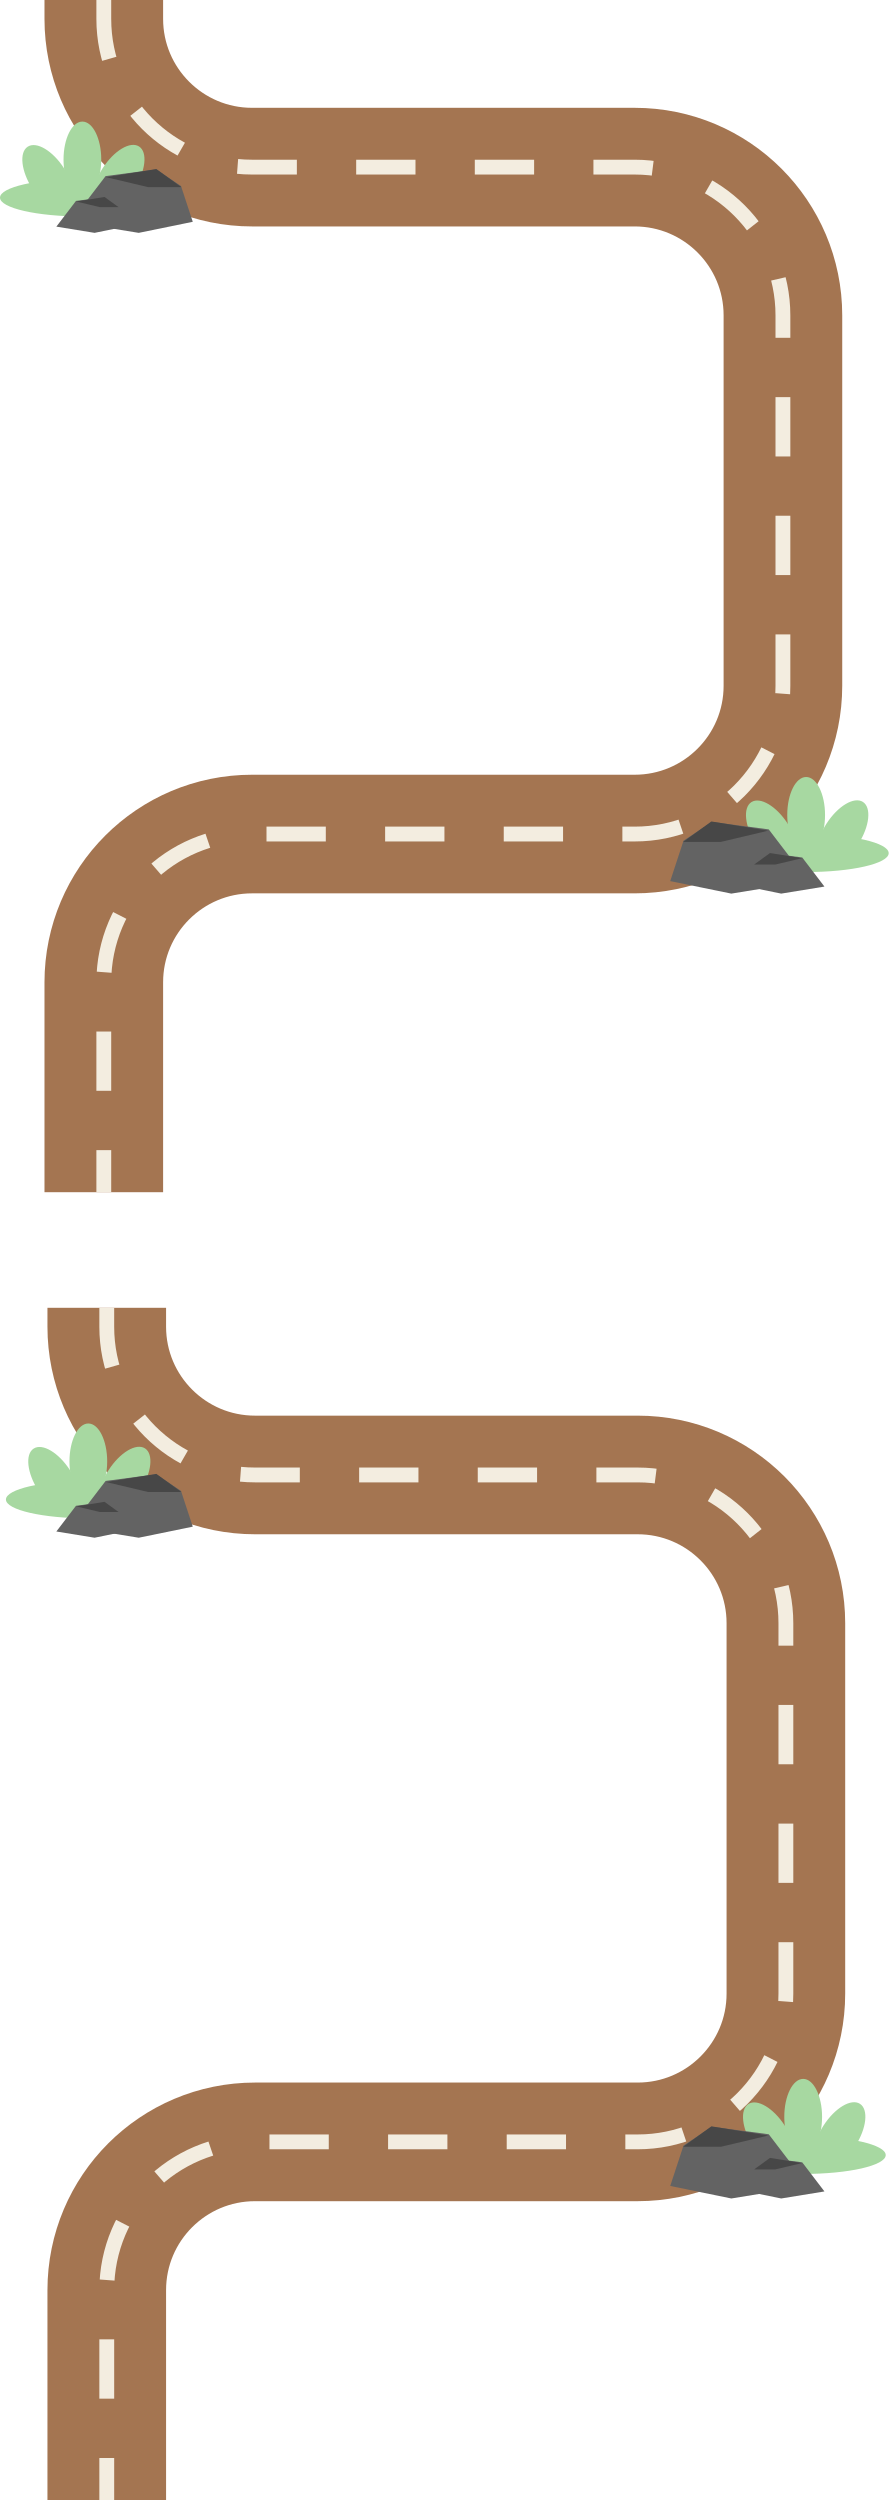
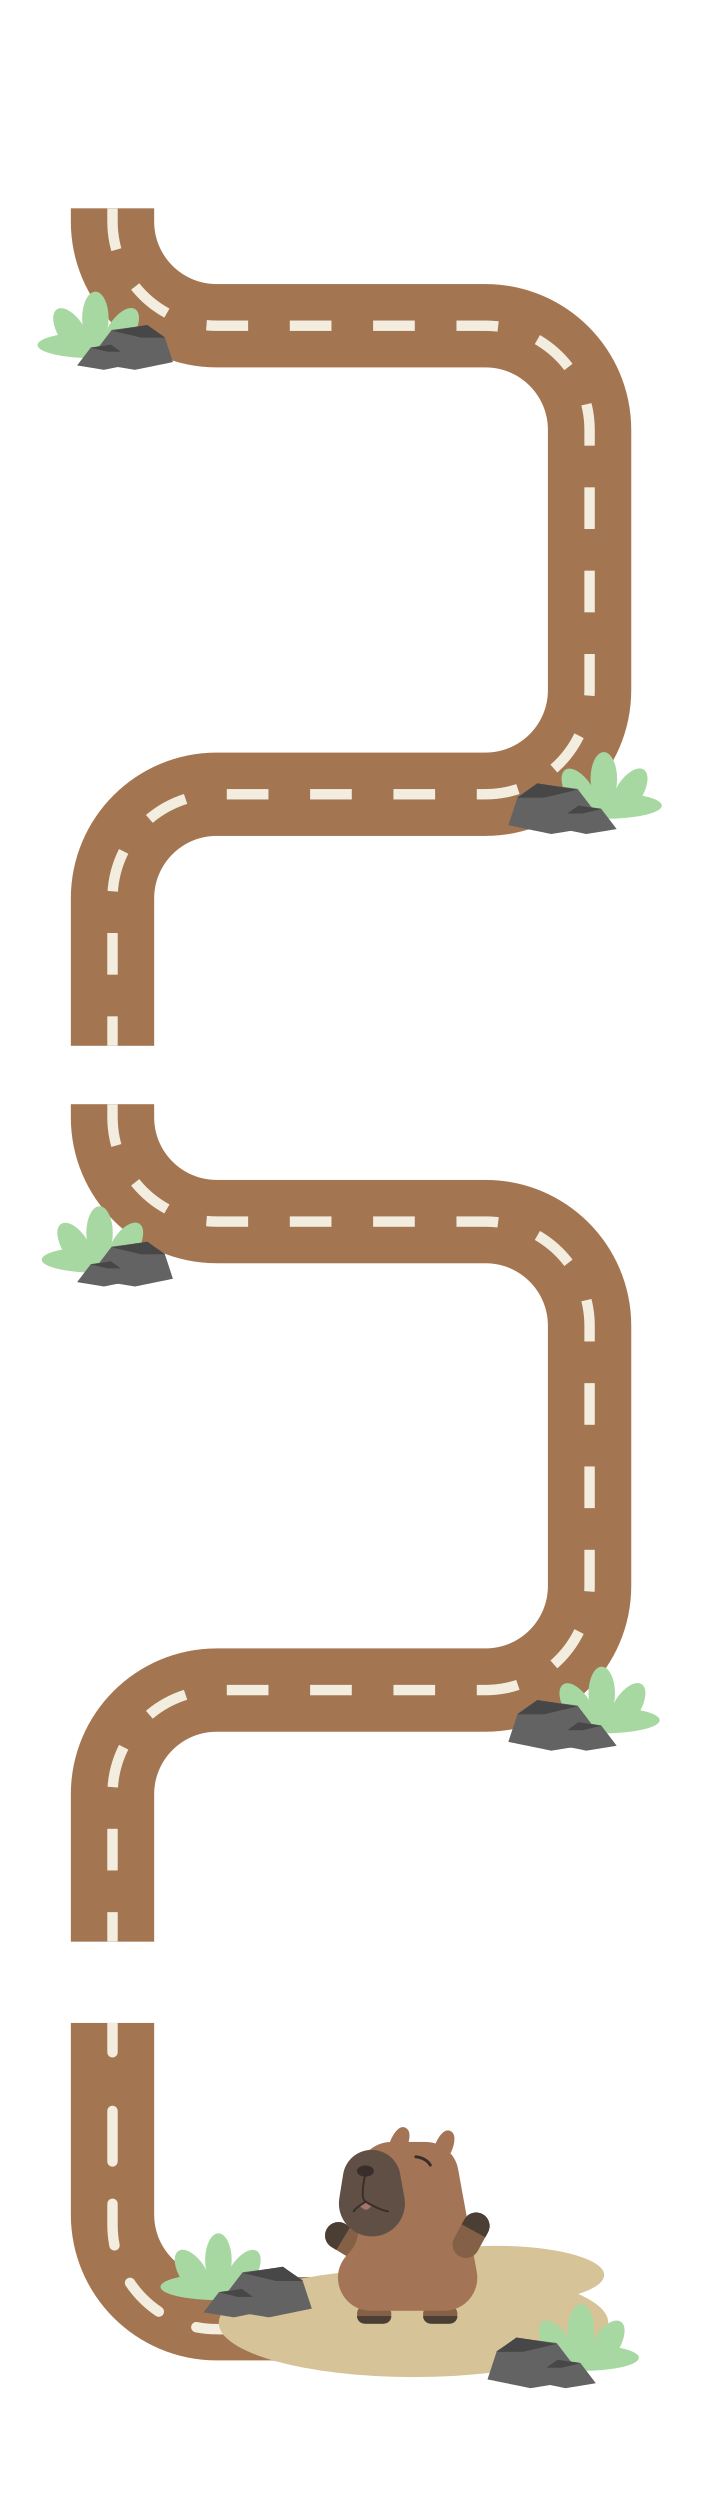
- <svg xmlns="http://www.w3.org/2000/svg" width="300" height="843" viewBox="0 0 300 843" fill="none">
-   <path d="M35 0V6.355C35 33.969 57.386 56.355 85 56.355H214C241.614 56.355 264 78.741 264 106.355V147.06V231.239C264 258.853 241.614 281.239 214 281.239H85C57.386 281.239 35 303.625 35 331.239V402" stroke="#A47551" stroke-width="40" />
-   <path d="M35 0V6.355C35 33.969 57.386 56.355 85 56.355H214C241.614 56.355 264 78.741 264 106.355V147.06V231.239C264 258.853 241.614 281.239 214 281.239H85C57.386 281.239 35 303.625 35 331.239V402" stroke="#F3EDE0" stroke-width="5" stroke-linejoin="round" stroke-dasharray="20 20" />
-   <path d="M36 441V447.355C36 474.969 58.386 497.355 86 497.355H215C242.614 497.355 265 519.741 265 547.355V588.06V672.239C265 699.853 242.614 722.239 215 722.239H86C58.386 722.239 36 744.625 36 772.239V843" stroke="#A47551" stroke-width="40" />
-   <path d="M36 441V447.355C36 474.969 58.386 497.355 86 497.355H215C242.614 497.355 265 519.741 265 547.355V588.06V672.239C265 699.853 242.614 722.239 215 722.239H86C58.386 722.239 36 744.625 36 772.239V843" stroke="#F3EDE0" stroke-width="5" stroke-linejoin="round" stroke-dasharray="20 20" />
-   <path d="M21.618 56.776C25.436 62.717 26.135 69.072 23.18 70.971C20.224 72.87 14.734 69.592 10.917 63.651C7.1 57.71 6.401 51.355 9.356 49.456C12.311 47.557 17.801 50.834 21.618 56.776Z" fill="#A7D8A1" />
-   <path d="M34.627 56.712C30.81 62.653 30.111 69.008 33.066 70.907C36.021 72.805 41.511 69.528 45.328 63.587C49.146 57.646 49.845 51.29 46.89 49.392C43.935 47.493 38.445 50.77 34.627 56.712Z" fill="#A7D8A1" />
-   <path d="M34.142 53.787C34.142 46.725 31.295 41 27.782 41C24.27 41 21.423 46.725 21.423 53.787C21.423 60.849 24.27 66.573 27.782 66.573C31.295 66.573 34.142 60.849 34.142 53.787Z" fill="#A7D8A1" />
-   <path d="M55.565 66.64C55.565 70.153 43.126 73 27.782 73C12.439 73 0 70.153 0 66.64C0 63.128 12.439 60.28 27.782 60.28C43.126 60.28 55.565 63.128 55.565 66.64Z" fill="#A7D8A1" />
-   <path d="M265.657 277.804C269.482 283.756 270.182 290.123 267.221 292.025C264.261 293.927 258.761 290.644 254.937 284.692C251.113 278.74 250.412 272.373 253.373 270.471C256.333 268.569 261.833 271.852 265.657 277.804Z" fill="#A7D8A1" />
-   <path d="M278.69 277.74C274.866 283.692 274.165 290.059 277.126 291.961C280.086 293.863 285.586 290.58 289.41 284.628C293.235 278.676 293.935 272.309 290.974 270.407C288.014 268.505 282.514 271.788 278.69 277.74Z" fill="#A7D8A1" />
-   <path d="M278.204 274.81C278.204 267.735 275.351 262 271.833 262C268.314 262 265.461 267.735 265.461 274.81C265.461 281.884 268.314 287.619 271.833 287.619C275.351 287.619 278.204 281.884 278.204 274.81Z" fill="#A7D8A1" />
-   <path d="M299.665 287.687C299.665 291.205 287.204 294.058 271.833 294.058C256.461 294.058 244 291.205 244 287.687C244 284.168 256.461 281.315 271.833 281.315C287.204 281.315 299.665 284.168 299.665 287.687Z" fill="#A7D8A1" />
-   <path d="M35.619 59.364L23.842 74.789L46.776 78.521L65 74.789L61.033 62.722L52.603 57.124L35.619 59.364Z" fill="#636363" />
-   <path d="M49.876 63.095L35.743 59.737L52.727 57L61.157 63.095H49.876Z" fill="#474747" />
-   <path d="M25.62 67.745L19 76.421L31.891 78.52L42.135 76.421L39.905 69.634L35.166 66.485L25.62 67.745Z" fill="#636363" />
-   <path d="M33.633 69.844L25.69 67.954L35.236 66.415L39.974 69.844H33.633Z" fill="#474747" />
-   <path d="M259.214 279.672L272.527 297.109L246.601 301.328L226.001 297.109L230.485 283.469L240.015 277.141L259.214 279.672Z" fill="#636363" />
-   <path d="M243.098 283.89L259.074 280.094L239.875 277L230.345 283.89H243.098Z" fill="#474747" />
-   <path d="M270.517 289.146L278 298.954L263.427 301.327L251.848 298.954L254.368 291.282L259.725 287.722L270.517 289.146Z" fill="#636363" />
-   <path d="M261.458 291.519L270.438 289.383L259.646 287.643L254.29 291.519H261.458Z" fill="#474747" />
-   <path d="M23.618 495.776C27.436 501.717 28.135 508.072 25.18 509.971C22.224 511.87 16.734 508.592 12.917 502.651C9.1 496.71 8.401 490.355 11.356 488.456C14.311 486.557 19.801 489.834 23.618 495.776Z" fill="#A7D8A1" />
-   <path d="M36.627 495.711C32.81 501.653 32.111 508.008 35.066 509.907C38.021 511.805 43.511 508.528 47.328 502.587C51.146 496.646 51.845 490.29 48.89 488.392C45.935 486.493 40.445 489.77 36.627 495.711Z" fill="#A7D8A1" />
-   <path d="M36.142 492.787C36.142 485.725 33.295 480 29.782 480C26.27 480 23.423 485.725 23.423 492.787C23.423 499.848 26.27 505.573 29.782 505.573C33.295 505.573 36.142 499.848 36.142 492.787Z" fill="#A7D8A1" />
-   <path d="M57.565 505.64C57.565 509.153 45.126 512 29.782 512C14.439 512 2 509.153 2 505.64C2 502.128 14.439 499.28 29.782 499.28C45.126 499.28 57.565 502.128 57.565 505.64Z" fill="#A7D8A1" />
-   <path d="M264.657 716.804C268.482 722.756 269.182 729.123 266.221 731.025C263.261 732.927 257.761 729.644 253.937 723.692C250.113 717.74 249.412 711.373 252.373 709.471C255.333 707.569 260.833 710.852 264.657 716.804Z" fill="#A7D8A1" />
-   <path d="M277.69 716.74C273.866 722.692 273.165 729.059 276.126 730.961C279.086 732.863 284.586 729.58 288.41 723.628C292.235 717.676 292.935 711.309 289.974 709.407C287.014 707.505 281.514 710.788 277.69 716.74Z" fill="#A7D8A1" />
-   <path d="M277.204 713.81C277.204 706.735 274.351 701 270.833 701C267.314 701 264.461 706.735 264.461 713.81C264.461 720.884 267.314 726.619 270.833 726.619C274.351 726.619 277.204 720.884 277.204 713.81Z" fill="#A7D8A1" />
-   <path d="M298.665 726.687C298.665 730.205 286.204 733.058 270.833 733.058C255.461 733.058 243 730.205 243 726.687C243 723.168 255.461 720.315 270.833 720.315C286.204 720.315 298.665 723.168 298.665 726.687Z" fill="#A7D8A1" />
-   <path d="M35.619 499.364L23.842 514.789L46.776 518.521L65 514.789L61.033 502.722L52.603 497.124L35.619 499.364Z" fill="#636363" />
-   <path d="M49.876 503.095L35.743 499.737L52.727 497L61.157 503.095H49.876Z" fill="#474747" />
-   <path d="M25.62 507.745L19 516.421L31.891 518.52L42.135 516.421L39.905 509.634L35.166 506.485L25.62 507.745Z" fill="#636363" />
-   <path d="M33.633 509.844L25.69 507.954L35.236 506.415L39.974 509.844H33.633Z" fill="#474747" />
-   <path d="M259.214 719.672L272.527 737.109L246.601 741.328L226.001 737.109L230.485 723.469L240.015 717.141L259.214 719.672Z" fill="#636363" />
-   <path d="M243.098 723.89L259.074 720.094L239.875 717L230.345 723.89H243.098Z" fill="#474747" />
-   <path d="M270.517 729.146L278 738.954L263.427 741.327L251.848 738.954L254.368 731.282L259.725 727.722L270.517 729.146Z" fill="#636363" />
-   <path d="M261.458 731.519L270.438 729.383L259.646 727.643L254.29 731.519H261.458Z" fill="#474747" />
+ <svg xmlns="http://www.w3.org/2000/svg" width="337" height="1200" viewBox="0 0 337 1200" fill="none">
+   <path d="M54 971V1027.33V1063C54 1090.61 76.386 1113 104 1113H175" stroke="#A47551" stroke-width="40" />
+   <path d="M177.5 1120.5C178.881 1120.5 180 1119.38 180 1118C180 1116.62 178.881 1115.5 177.5 1115.5V1120.5ZM51.5 985.083C51.5 986.464 52.619 987.583 54 987.583C55.381 987.583 56.5 986.464 56.5 985.083H51.5ZM56.5 1013.25C56.5 1011.87 55.381 1010.75 54 1010.75C52.619 1010.75 51.5 1011.87 51.5 1013.25H56.5ZM51.5 1037.5C51.5 1038.88 52.619 1040 54 1040C55.381 1040 56.5 1038.88 56.5 1037.5H51.5ZM56.5 1057.83C56.5 1056.45 55.381 1055.33 54 1055.33C52.619 1055.33 51.5 1056.45 51.5 1057.83H56.5ZM52.499 1078.24C52.767 1079.6 54.082 1080.48 55.437 1080.21C56.791 1079.94 57.672 1078.63 57.404 1077.27L52.499 1078.24ZM64.499 1094.39C63.731 1093.24 62.178 1092.94 61.031 1093.7C59.884 1094.47 59.576 1096.02 60.344 1097.17L64.499 1094.39ZM74.828 1111.66C75.976 1112.42 77.528 1112.12 78.297 1110.97C79.065 1109.82 78.757 1108.27 77.61 1107.5L74.828 1111.66ZM94.727 1114.6C93.373 1114.33 92.057 1115.21 91.789 1116.56C91.522 1117.92 92.402 1119.23 93.757 1119.5L94.727 1114.6ZM113.187 1120.5C114.568 1120.5 115.687 1119.38 115.687 1118C115.687 1116.62 114.568 1115.5 113.187 1115.5V1120.5ZM131.562 1115.5C130.182 1115.5 129.062 1116.62 129.062 1118C129.062 1119.38 130.182 1120.5 131.562 1120.5V1115.5ZM149.937 1120.5C151.318 1120.5 152.437 1119.38 152.437 1118C152.437 1116.62 151.318 1115.5 149.937 1115.5V1120.5ZM168.312 1115.5C166.932 1115.5 165.812 1116.62 165.812 1118C165.812 1119.38 166.932 1120.5 168.312 1120.5V1115.5ZM51.5 971V985.083H56.5V971H51.5ZM51.5 1013.25V1027.33H56.5V1013.25H51.5ZM51.5 1027.33V1037.5H56.5V1027.33H51.5ZM51.5 1057.83V1068H56.5V1057.83H51.5ZM51.5 1068C51.5 1071.5 51.843 1074.93 52.499 1078.24L57.404 1077.27C56.811 1074.28 56.5 1071.18 56.5 1068H51.5ZM60.344 1097.17C64.177 1102.9 69.104 1107.82 74.828 1111.66L77.61 1107.5C72.429 1104.03 67.968 1099.57 64.499 1094.39L60.344 1097.17ZM93.757 1119.5C97.072 1120.16 100.497 1120.5 104 1120.5V1115.5C100.824 1115.5 97.724 1115.19 94.727 1114.6L93.757 1119.5ZM104 1120.5H113.187V1115.5H104V1120.5ZM131.562 1120.5H149.937V1115.5H131.562V1120.5ZM168.312 1120.5H177.5V1115.5H168.312V1120.5Z" fill="#F3EDE0" />
+   <path d="M54 530V536.355C54 563.969 76.386 586.355 104 586.355H233C260.614 586.355 283 608.741 283 636.355V677.06V761.239C283 788.853 260.614 811.239 233 811.239H104C76.386 811.239 54 833.625 54 861.239V932" stroke="#A47551" stroke-width="40" />
+   <path d="M54 530V536.355C54 563.969 76.386 586.355 104 586.355H233C260.614 586.355 283 608.741 283 636.355V677.06V761.239C283 788.853 260.614 811.239 233 811.239H104C76.386 811.239 54 833.625 54 861.239V932" stroke="#F3EDE0" stroke-width="5" stroke-linejoin="round" stroke-dasharray="20 20" />
+   <path d="M54 100V106.355C54 133.969 76.386 156.355 104 156.355H233C260.614 156.355 283 178.741 283 206.355V247.06V331.239C283 358.853 260.614 381.239 233 381.239H104C76.386 381.239 54 403.625 54 431.239V502" stroke="#A47551" stroke-width="40" />
+   <path d="M54 100V106.355C54 133.969 76.386 156.355 104 156.355H233C260.614 156.355 283 178.741 283 206.355V247.06V331.239C283 358.853 260.614 381.239 233 381.239H104C76.386 381.239 54 403.625 54 431.239V502" stroke="#F3EDE0" stroke-width="5" stroke-linejoin="round" stroke-dasharray="20 20" />
+   <path d="M39.618 155.776C43.436 161.717 44.135 168.072 41.18 169.971C38.224 171.87 32.734 168.592 28.917 162.651C25.1 156.71 24.401 150.355 27.356 148.456C30.311 146.557 35.801 149.834 39.618 155.776Z" fill="#A7D8A1" />
+   <path d="M52.627 155.711C48.81 161.653 48.111 168.008 51.066 169.907C54.021 171.805 59.511 168.528 63.328 162.587C67.146 156.646 67.845 150.29 64.89 148.392C61.935 146.493 56.445 149.77 52.627 155.711Z" fill="#A7D8A1" />
+   <path d="M52.142 152.787C52.142 145.725 49.295 140 45.782 140C42.27 140 39.423 145.725 39.423 152.787C39.423 159.848 42.27 165.573 45.782 165.573C49.295 165.573 52.142 159.848 52.142 152.787Z" fill="#A7D8A1" />
+   <path d="M73.565 165.64C73.565 169.153 61.126 172 45.782 172C30.439 172 18 169.153 18 165.64C18 162.128 30.439 159.28 45.782 159.28C61.126 159.28 73.565 162.128 73.565 165.64Z" fill="#A7D8A1" />
+   <path d="M283.657 376.804C287.482 382.756 288.182 389.123 285.221 391.025C282.261 392.927 276.761 389.644 272.937 383.692C269.113 377.74 268.412 371.373 271.373 369.471C274.333 367.569 279.833 370.852 283.657 376.804Z" fill="#A7D8A1" />
+   <path d="M296.69 376.74C292.866 382.692 292.165 389.059 295.126 390.961C298.086 392.863 303.586 389.58 307.41 383.628C311.235 377.676 311.935 371.309 308.974 369.407C306.014 367.505 300.514 370.788 296.69 376.74Z" fill="#A7D8A1" />
+   <path d="M296.204 373.81C296.204 366.735 293.351 361 289.833 361C286.314 361 283.461 366.735 283.461 373.81C283.461 380.884 286.314 386.619 289.833 386.619C293.351 386.619 296.204 380.884 296.204 373.81Z" fill="#A7D8A1" />
+   <path d="M317.665 386.687C317.665 390.205 305.204 393.058 289.833 393.058C274.461 393.058 262 390.205 262 386.687C262 383.168 274.461 380.315 289.833 380.315C305.204 380.315 317.665 383.168 317.665 386.687Z" fill="#A7D8A1" />
+   <path d="M53.619 158.364L41.842 173.789L64.776 177.521L83 173.789L79.033 161.722L70.603 156.124L53.619 158.364Z" fill="#636363" />
+   <path d="M67.875 162.095L53.743 158.737L70.727 156L79.157 162.095H67.875Z" fill="#474747" />
+   <path d="M43.62 166.745L37 175.421L49.891 177.52L60.135 175.421L57.905 168.634L53.166 165.485L43.62 166.745Z" fill="#636363" />
+   <path d="M51.633 168.844L43.69 166.954L53.236 165.415L57.974 168.844H51.633Z" fill="#474747" />
+   <path d="M277.213 378.672L290.527 396.109L264.601 400.328L244 396.109L248.485 382.469L258.014 376.141L277.213 378.672Z" fill="#636363" />
+   <path d="M261.097 382.89L277.073 379.094L257.874 376L248.345 382.89H261.097Z" fill="#474747" />
+   <path d="M288.517 388.146L296 397.954L281.427 400.327L269.848 397.954L272.368 390.282L277.725 386.722L288.517 388.146Z" fill="#636363" />
+   <path d="M279.458 390.519L288.438 388.383L277.646 386.643L272.29 390.519H279.458Z" fill="#474747" />
+   <path d="M41.618 594.776C45.436 600.717 46.135 607.072 43.18 608.971C40.224 610.87 34.734 607.592 30.917 601.651C27.1 595.71 26.401 589.355 29.356 587.456C32.311 585.557 37.801 588.834 41.618 594.776Z" fill="#A7D8A1" />
+   <path d="M54.627 594.711C50.81 600.653 50.111 607.008 53.066 608.907C56.021 610.805 61.511 607.528 65.329 601.587C69.146 595.646 69.845 589.29 66.89 587.392C63.935 585.493 58.445 588.77 54.627 594.711Z" fill="#A7D8A1" />
+   <path d="M54.142 591.787C54.142 584.725 51.295 579 47.782 579C44.27 579 41.423 584.725 41.423 591.787C41.423 598.848 44.27 604.573 47.782 604.573C51.295 604.573 54.142 598.848 54.142 591.787Z" fill="#A7D8A1" />
+   <path d="M75.565 604.64C75.565 608.153 63.126 611 47.782 611C32.439 611 20 608.153 20 604.64C20 601.128 32.439 598.28 47.782 598.28C63.126 598.28 75.565 601.128 75.565 604.64Z" fill="#A7D8A1" />
+   <path d="M282.657 815.804C286.482 821.756 287.182 828.123 284.221 830.025C281.261 831.927 275.761 828.644 271.937 822.692C268.113 816.74 267.412 810.373 270.373 808.471C273.333 806.569 278.833 809.852 282.657 815.804Z" fill="#A7D8A1" />
+   <path d="M295.69 815.74C291.866 821.692 291.165 828.059 294.126 829.961C297.086 831.863 302.586 828.58 306.41 822.628C310.235 816.676 310.935 810.309 307.974 808.407C305.014 806.505 299.514 809.788 295.69 815.74Z" fill="#A7D8A1" />
+   <path d="M295.204 812.81C295.204 805.735 292.351 800 288.833 800C285.314 800 282.461 805.735 282.461 812.81C282.461 819.884 285.314 825.619 288.833 825.619C292.351 825.619 295.204 819.884 295.204 812.81Z" fill="#A7D8A1" />
+   <path d="M316.665 825.687C316.665 829.205 304.204 832.058 288.833 832.058C273.461 832.058 261 829.205 261 825.687C261 822.168 273.461 819.315 288.833 819.315C304.204 819.315 316.665 822.168 316.665 825.687Z" fill="#A7D8A1" />
+   <path d="M53.619 598.364L41.842 613.789L64.776 617.521L83 613.789L79.033 601.722L70.603 596.124L53.619 598.364Z" fill="#636363" />
+   <path d="M67.875 602.095L53.743 598.737L70.727 596L79.157 602.095H67.875Z" fill="#474747" />
+   <path d="M43.62 606.745L37 615.421L49.891 617.52L60.135 615.421L57.905 608.634L53.166 605.485L43.62 606.745Z" fill="#636363" />
+   <path d="M51.633 608.844L43.69 606.954L53.236 605.415L57.974 608.844H51.633Z" fill="#474747" />
+   <path d="M277.213 818.672L290.527 836.109L264.601 840.328L244 836.109L248.485 822.469L258.014 816.141L277.213 818.672Z" fill="#636363" />
+   <path d="M261.097 822.89L277.073 819.094L257.874 816L248.345 822.89H261.097Z" fill="#474747" />
+   <path d="M288.517 828.146L296 837.954L281.427 840.327L269.848 837.954L272.368 830.282L277.725 826.722L288.517 828.146Z" fill="#636363" />
+   <path d="M279.458 830.519L288.438 828.383L277.646 826.643L272.29 830.519H279.458Z" fill="#474747" />
+   <ellipse cx="198.5" cy="1115" rx="93.5" ry="26" fill="#D7C398" />
+   <ellipse cx="238.5" cy="1092" rx="51.5" ry="14" fill="#D7C398" />
+   <path d="M194.726 1021.35C191.387 1019.56 188.326 1025.07 187.213 1028.04L194.726 1031.94C196.118 1029.15 198.065 1023.13 194.726 1021.35Z" fill="#A37556" />
+   <path d="M176.681 1081.69C178.526 1078.65 177.557 1074.69 174.516 1072.85L165.783 1067.55C162.742 1065.7 158.781 1066.67 156.936 1069.71C155.09 1072.75 156.06 1076.71 159.1 1078.56L167.834 1083.86C170.874 1085.7 174.835 1084.73 176.681 1081.69Z" fill="#846047" />
+   <path d="M168.128 1068.93L165.851 1067.55C162.81 1065.7 158.849 1066.67 157.004 1069.71C155.159 1072.75 156.128 1076.71 159.168 1078.56L161.445 1079.94L168.128 1068.93Z" fill="#4B3E35" />
+   <rect x="203.074" y="1106.16" width="16.493" height="9.198" rx="4.599" fill="#846047" />
+   <path d="M203.074 1111.71H219.567V1111.71C219.567 1113.73 217.934 1115.36 215.919 1115.36H206.721C204.707 1115.36 203.074 1113.73 203.074 1111.71V1111.71Z" fill="#4B3E35" />
+   <rect x="171.357" y="1106.16" width="16.493" height="9.198" rx="4.599" fill="#846047" />
+   <path d="M171.358 1111.71H187.851V1111.71C187.851 1113.73 186.218 1115.36 184.203 1115.36H175.005C172.991 1115.36 171.358 1113.73 171.358 1111.71V1111.71Z" fill="#4B3E35" />
+   <path d="M171.941 1044C171.941 1035.24 179.041 1028.14 187.799 1028.14H204.282C211.946 1028.14 218.514 1033.62 219.885 1041.16L228.854 1090.48C230.624 1100.21 223.146 1109.17 213.251 1109.17H178.108C164.303 1109.17 157.09 1092.76 166.427 1082.59L167.763 1081.13C170.45 1078.21 171.941 1074.38 171.941 1070.41L171.941 1044Z" fill="#A37556" />
+   <path d="M164.716 1043.61C165.791 1036.89 171.591 1031.94 178.399 1031.94C185.095 1031.94 190.833 1036.73 192.032 1043.32L194.121 1054.8C195.892 1064.53 188.416 1073.49 178.525 1073.49C168.772 1073.49 161.332 1064.77 162.872 1055.14L164.716 1043.61Z" fill="#604F44" />
+   <path d="M175.544 1060.64C174.261 1060.51 172.872 1059.17 172.337 1058.51C175.178 1056.35 177.644 1057.61 178.522 1058.51C178.064 1059.27 176.827 1060.77 175.544 1060.64Z" fill="#A2766B" />
+   <path d="M175.619 1042.06C174.918 1045.8 172.561 1055.65 175.619 1056.77M175.619 1056.77C177.381 1058.27 183.395 1061.05 186.232 1061.44M175.619 1056.77C171.593 1059.22 170.404 1060.41 169.769 1061.44" stroke="#3A2E2B" stroke-width="0.947" stroke-linecap="round" />
+   <ellipse cx="175.398" cy="1042.09" rx="4.044" ry="2.696" fill="#3A2E2B" />
+   <path d="M199.585 1035.27C201.198 1035.35 204.85 1036.26 206.563 1039.24" stroke="#3A2E2B" stroke-width="1.421" stroke-linecap="round" />
+   <path d="M220.54 1083.05C217.422 1081.34 216.281 1077.43 217.991 1074.31L222.905 1065.35C224.615 1062.23 228.53 1061.09 231.649 1062.8C234.767 1064.51 235.908 1068.43 234.198 1071.55L229.285 1080.5C227.574 1083.62 223.659 1084.76 220.54 1083.05Z" fill="#846047" />
+   <path d="M221.624 1067.69L222.905 1065.35C224.615 1062.23 228.53 1061.09 231.649 1062.8C234.767 1064.51 235.908 1068.43 234.198 1071.55L232.917 1073.88L221.624 1067.69Z" fill="#4B3E35" />
+   <path d="M216.296 1022.93C212.957 1021.15 209.896 1026.65 208.783 1029.63L216.296 1033.53C217.688 1030.74 219.636 1024.72 216.296 1022.93Z" fill="#A37556" />
+   <path d="M272.658 1121.8C276.482 1127.76 277.182 1134.12 274.222 1136.03C271.261 1137.93 265.761 1134.64 261.937 1128.69C258.113 1122.74 257.413 1116.37 260.373 1114.47C263.334 1112.57 268.834 1115.85 272.658 1121.8Z" fill="#A7D8A1" />
+   <path d="M285.69 1121.74C281.866 1127.69 281.166 1134.06 284.126 1135.96C287.087 1137.86 292.587 1134.58 296.411 1128.63C300.235 1122.68 300.935 1116.31 297.975 1114.41C295.014 1112.5 289.514 1115.79 285.69 1121.74Z" fill="#A7D8A1" />
+   <path d="M285.204 1118.81C285.204 1111.74 282.352 1106 278.833 1106C275.314 1106 272.462 1111.74 272.462 1118.81C272.462 1125.88 275.314 1131.62 278.833 1131.62C282.352 1131.62 285.204 1125.88 285.204 1118.81Z" fill="#A7D8A1" />
+   <path d="M306.666 1131.69C306.666 1135.21 294.204 1138.06 278.833 1138.06C263.461 1138.06 251 1135.21 251 1131.69C251 1128.17 263.461 1125.32 278.833 1125.32C294.204 1125.32 306.666 1128.17 306.666 1131.69Z" fill="#A7D8A1" />
+   <path d="M267.214 1124.67L280.527 1142.11L254.601 1146.33L234 1142.11L238.485 1128.47L248.014 1122.14L267.214 1124.67Z" fill="#636363" />
+   <path d="M251.098 1128.89L267.074 1125.09L247.874 1122L238.345 1128.89H251.098Z" fill="#474747" />
+   <path d="M278.517 1134.15L286 1143.95L271.427 1146.33L259.848 1143.95L262.369 1136.28L267.725 1132.72L278.517 1134.15Z" fill="#636363" />
+   <path d="M269.458 1136.52L278.438 1134.38L267.646 1132.64L262.29 1136.52H269.458Z" fill="#474747" />
+   <path d="M111.008 1087.8C107.184 1093.76 106.483 1100.12 109.444 1102.03C112.404 1103.93 117.904 1100.64 121.728 1094.69C125.553 1088.74 126.253 1082.37 123.292 1080.47C120.332 1078.57 114.832 1081.85 111.008 1087.8Z" fill="#A7D8A1" />
+   <path d="M97.975 1087.74C101.8 1093.69 102.5 1100.06 99.539 1101.96C96.579 1103.86 91.079 1100.58 87.255 1094.63C83.431 1088.68 82.73 1082.31 85.691 1080.41C88.651 1078.5 94.151 1081.79 97.975 1087.74Z" fill="#A7D8A1" />
+   <path d="M98.461 1084.81C98.461 1077.74 101.314 1072 104.833 1072C108.351 1072 111.204 1077.74 111.204 1084.81C111.204 1091.88 108.351 1097.62 104.833 1097.62C101.314 1097.62 98.461 1091.88 98.461 1084.81Z" fill="#A7D8A1" />
+   <path d="M77 1097.69C77 1101.21 89.461 1104.06 104.833 1104.06C120.204 1104.06 132.665 1101.21 132.665 1097.69C132.665 1094.17 120.204 1091.32 104.833 1091.32C89.461 1091.32 77 1094.17 77 1097.69Z" fill="#A7D8A1" />
+   <path d="M116.452 1090.67L103.138 1108.11L129.064 1112.33L149.665 1108.11L145.181 1094.47L135.651 1088.14L116.452 1090.67Z" fill="#636363" />
+   <path d="M132.568 1094.89L116.592 1091.09L135.791 1088L145.321 1094.89H132.568Z" fill="#474747" />
+   <path d="M105.149 1100.15L97.665 1109.95L112.238 1112.33L123.818 1109.95L121.297 1102.28L115.94 1098.72L105.149 1100.15Z" fill="#636363" />
+   <path d="M114.207 1102.52L105.227 1100.38L116.019 1098.64L121.376 1102.52H114.207Z" fill="#474747" />
</svg>
